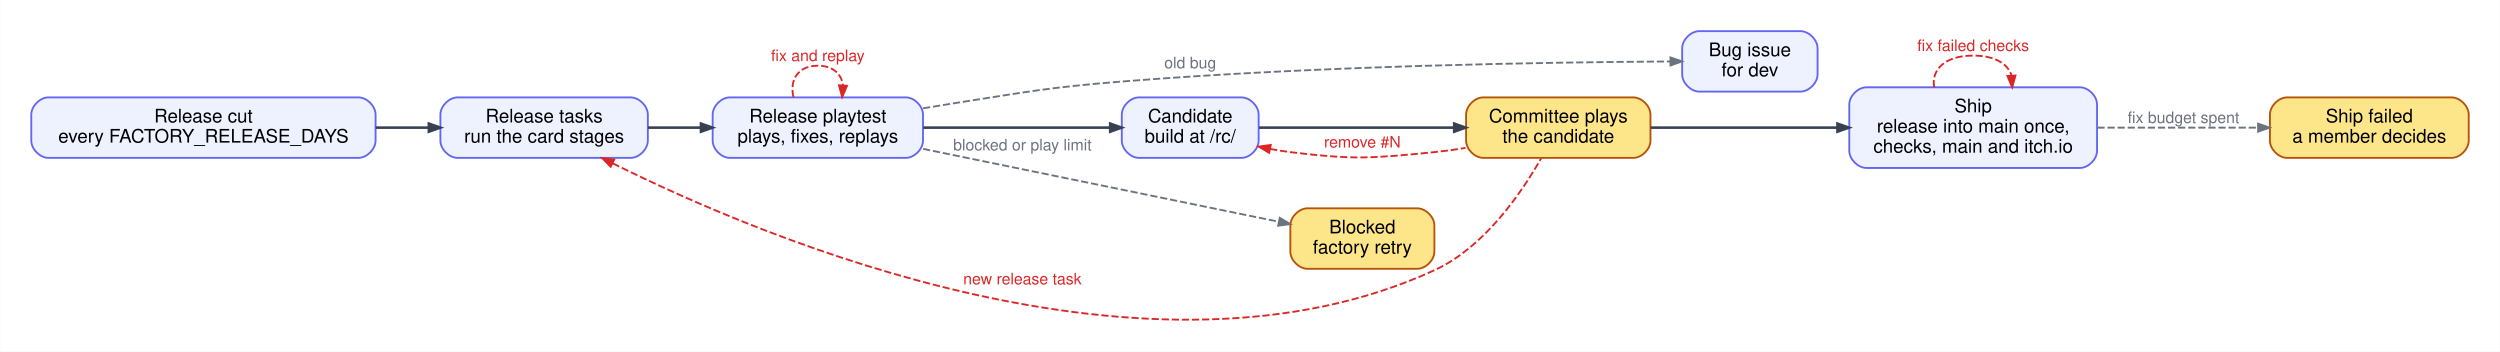
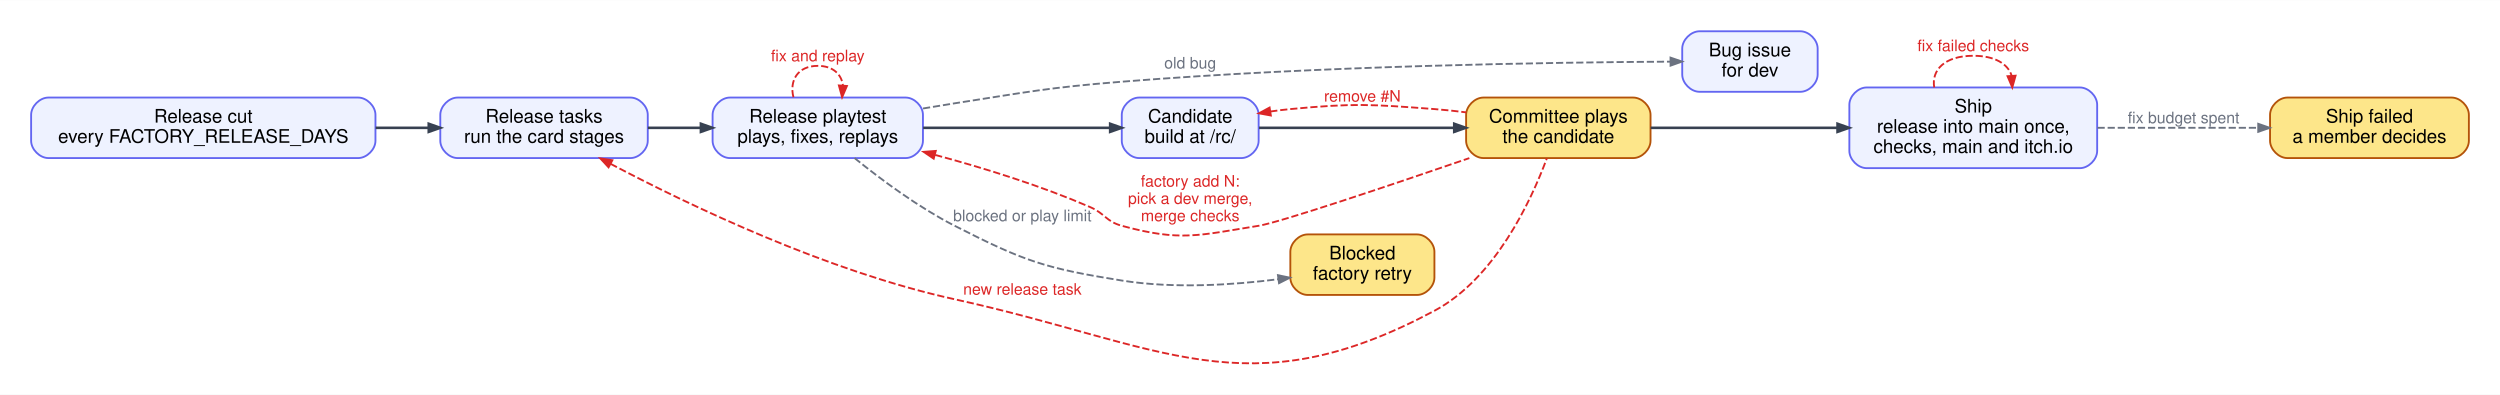
- <svg xmlns="http://www.w3.org/2000/svg" width="1735pt" height="244pt" viewBox="0.00 0.00 1735.20 244.06">
-   <g id="graph0" class="graph" transform="scale(1 1) rotate(0) translate(21.6 222.46)">
-     <polygon fill="white" stroke="transparent" points="-21.6,21.6 -21.6,-222.46 1713.6,-222.46 1713.6,21.6 -21.6,21.6" />
+ <svg xmlns="http://www.w3.org/2000/svg" width="1735pt" height="274pt" viewBox="0.00 0.00 1735.20 273.81">
+   <g id="graph0" class="graph" transform="scale(1 1) rotate(0) translate(21.6 252.21)">
+     <polygon fill="white" stroke="transparent" points="-21.6,21.6 -21.6,-252.21 1713.6,-252.21 1713.6,21.6 -21.6,21.6" />
    <g id="node1" class="node">
-       <path fill="#eef2ff" stroke="#6366f1" stroke-width="1.3" d="M227,-154.86C227,-154.86 12,-154.86 12,-154.86 6,-154.86 0,-148.86 0,-142.86 0,-142.86 0,-124.86 0,-124.86 0,-118.86 6,-112.86 12,-112.86 12,-112.86 227,-112.86 227,-112.86 233,-112.86 239,-118.86 239,-124.86 239,-124.86 239,-142.86 239,-142.86 239,-148.86 233,-154.86 227,-154.86" />
-       <text text-anchor="middle" x="119.5" y="-137.46" font-family="Helvetica,sans-Serif" font-size="13.00">Release cut</text>
-       <text text-anchor="middle" x="119.5" y="-123.46" font-family="Helvetica,sans-Serif" font-size="13.00">every FACTORY_RELEASE_DAYS</text>
+       <path fill="#eef2ff" stroke="#6366f1" stroke-width="1.3" d="M227,-184.61C227,-184.61 12,-184.61 12,-184.61 6,-184.61 0,-178.61 0,-172.61 0,-172.61 0,-154.61 0,-154.61 0,-148.61 6,-142.61 12,-142.61 12,-142.61 227,-142.61 227,-142.61 233,-142.61 239,-148.61 239,-154.61 239,-154.61 239,-172.61 239,-172.61 239,-178.61 233,-184.61 227,-184.61" />
+       <text text-anchor="middle" x="119.5" y="-167.21" font-family="Helvetica,sans-Serif" font-size="13.00">Release cut</text>
+       <text text-anchor="middle" x="119.5" y="-153.21" font-family="Helvetica,sans-Serif" font-size="13.00">every FACTORY_RELEASE_DAYS</text>
    </g>
    <g id="node2" class="node">
-       <path fill="#eef2ff" stroke="#6366f1" stroke-width="1.3" d="M416,-154.86C416,-154.86 296,-154.86 296,-154.86 290,-154.86 284,-148.86 284,-142.86 284,-142.86 284,-124.86 284,-124.86 284,-118.86 290,-112.86 296,-112.86 296,-112.86 416,-112.86 416,-112.86 422,-112.86 428,-118.86 428,-124.86 428,-124.86 428,-142.86 428,-142.86 428,-148.86 422,-154.86 416,-154.86" />
-       <text text-anchor="middle" x="356" y="-137.46" font-family="Helvetica,sans-Serif" font-size="13.00">Release tasks</text>
-       <text text-anchor="middle" x="356" y="-123.46" font-family="Helvetica,sans-Serif" font-size="13.00">run the card stages</text>
+       <path fill="#eef2ff" stroke="#6366f1" stroke-width="1.3" d="M416,-184.61C416,-184.61 296,-184.61 296,-184.61 290,-184.61 284,-178.61 284,-172.61 284,-172.61 284,-154.61 284,-154.61 284,-148.61 290,-142.61 296,-142.61 296,-142.61 416,-142.61 416,-142.61 422,-142.61 428,-148.61 428,-154.61 428,-154.61 428,-172.61 428,-172.61 428,-178.61 422,-184.61 416,-184.61" />
+       <text text-anchor="middle" x="356" y="-167.21" font-family="Helvetica,sans-Serif" font-size="13.00">Release tasks</text>
+       <text text-anchor="middle" x="356" y="-153.21" font-family="Helvetica,sans-Serif" font-size="13.00">run the card stages</text>
    </g>
    <g id="edge1" class="edge">
-       <path fill="none" stroke="#374151" stroke-width="1.8" d="M239.12,-133.86C251.58,-133.86 264.02,-133.86 275.88,-133.86" />
-       <polygon fill="#374151" stroke="#374151" stroke-width="1.8" points="275.99,-136.66 283.99,-133.86 275.99,-131.06 275.99,-136.66" />
+       <path fill="none" stroke="#374151" stroke-width="1.8" d="M239.12,-163.61C251.58,-163.61 264.02,-163.61 275.88,-163.61" />
+       <polygon fill="#374151" stroke="#374151" stroke-width="1.8" points="275.99,-166.41 283.99,-163.61 275.99,-160.81 275.99,-166.41" />
    </g>
    <g id="node3" class="node">
-       <path fill="#eef2ff" stroke="#6366f1" stroke-width="1.3" d="M607,-154.86C607,-154.86 485,-154.86 485,-154.86 479,-154.86 473,-148.86 473,-142.86 473,-142.86 473,-124.86 473,-124.86 473,-118.86 479,-112.86 485,-112.86 485,-112.86 607,-112.86 607,-112.86 613,-112.86 619,-118.86 619,-124.86 619,-124.86 619,-142.86 619,-142.86 619,-148.86 613,-154.86 607,-154.86" />
-       <text text-anchor="middle" x="546" y="-137.46" font-family="Helvetica,sans-Serif" font-size="13.00">Release playtest</text>
-       <text text-anchor="middle" x="546" y="-123.46" font-family="Helvetica,sans-Serif" font-size="13.00">plays, fixes, replays</text>
+       <path fill="#eef2ff" stroke="#6366f1" stroke-width="1.3" d="M607,-184.61C607,-184.61 485,-184.61 485,-184.61 479,-184.61 473,-178.61 473,-172.61 473,-172.61 473,-154.61 473,-154.61 473,-148.61 479,-142.61 485,-142.61 485,-142.61 607,-142.61 607,-142.61 613,-142.61 619,-148.61 619,-154.61 619,-154.61 619,-172.61 619,-172.61 619,-178.61 613,-184.61 607,-184.61" />
+       <text text-anchor="middle" x="546" y="-167.21" font-family="Helvetica,sans-Serif" font-size="13.00">Release playtest</text>
+       <text text-anchor="middle" x="546" y="-153.21" font-family="Helvetica,sans-Serif" font-size="13.00">plays, fixes, replays</text>
    </g>
    <g id="edge2" class="edge">
-       <path fill="none" stroke="#374151" stroke-width="1.8" d="M428.07,-133.86C439.99,-133.86 452.42,-133.86 464.55,-133.86" />
-       <polygon fill="#374151" stroke="#374151" stroke-width="1.8" points="464.89,-136.66 472.89,-133.86 464.89,-131.06 464.89,-136.66" />
+       <path fill="none" stroke="#374151" stroke-width="1.8" d="M428.07,-163.61C439.99,-163.61 452.42,-163.61 464.55,-163.61" />
+       <polygon fill="#374151" stroke="#374151" stroke-width="1.8" points="464.89,-166.41 472.89,-163.61 464.89,-160.81 464.89,-166.41" />
    </g>
    <g id="node5" class="node">
-       <path fill="#fde68a" stroke="#b45309" stroke-width="1.3" d="M1112,-154.86C1112,-154.86 1008,-154.86 1008,-154.86 1002,-154.86 996,-148.86 996,-142.86 996,-142.86 996,-124.86 996,-124.86 996,-118.86 1002,-112.86 1008,-112.86 1008,-112.86 1112,-112.86 1112,-112.86 1118,-112.86 1124,-118.86 1124,-124.86 1124,-124.86 1124,-142.86 1124,-142.86 1124,-148.86 1118,-154.86 1112,-154.86" />
-       <text text-anchor="middle" x="1060" y="-137.46" font-family="Helvetica,sans-Serif" font-size="13.00">Committee plays</text>
-       <text text-anchor="middle" x="1060" y="-123.46" font-family="Helvetica,sans-Serif" font-size="13.00">the candidate</text>
+       <path fill="#fde68a" stroke="#b45309" stroke-width="1.3" d="M1112,-184.61C1112,-184.61 1008,-184.61 1008,-184.61 1002,-184.61 996,-178.61 996,-172.61 996,-172.61 996,-154.61 996,-154.61 996,-148.61 1002,-142.61 1008,-142.61 1008,-142.61 1112,-142.61 1112,-142.61 1118,-142.61 1124,-148.61 1124,-154.61 1124,-154.61 1124,-172.61 1124,-172.61 1124,-178.61 1118,-184.61 1112,-184.61" />
+       <text text-anchor="middle" x="1060" y="-167.21" font-family="Helvetica,sans-Serif" font-size="13.00">Committee plays</text>
+       <text text-anchor="middle" x="1060" y="-153.21" font-family="Helvetica,sans-Serif" font-size="13.00">the candidate</text>
    </g>
    <g id="edge6" class="edge">
-       <path fill="none" stroke="#dc2626" stroke-width="1.3" stroke-dasharray="5,2" d="M403.65,-109.07C509.99,-56.15 776.4,55.92 974,-34.86 1008.58,-50.75 1034.38,-88.42 1048.03,-112.44" />
-       <polygon fill="#dc2626" stroke="#dc2626" stroke-width="1.3" points="402.17,-106.68 396.27,-112.77 404.68,-111.68 402.17,-106.68" />
-       <text text-anchor="middle" x="688" y="-25.06" font-family="Helvetica,sans-Serif" font-size="11.00" fill="#dc2626">new release task</text>
+       <path fill="none" stroke="#dc2626" stroke-width="1.3" stroke-dasharray="5,2" d="M402.15,-138.62C456.8,-109.82 552.54,-63.98 641,-44.61 785.62,-12.95 843.41,33.12 974,-36.61 1016.01,-59.05 1040.9,-112.46 1052.02,-142.38" />
+       <polygon fill="#dc2626" stroke="#dc2626" stroke-width="1.3" points="400.79,-136.17 395.04,-142.39 403.42,-141.12 400.79,-136.17" />
+       <text text-anchor="middle" x="688" y="-47.81" font-family="Helvetica,sans-Serif" font-size="11.00" fill="#dc2626">new release task</text>
+     </g>
+     <g id="edge9" class="edge">
+       <path fill="none" stroke="#dc2626" stroke-width="1.3" stroke-dasharray="5,2" d="M529.1,-184.85C526.23,-196.24 531.86,-206.61 546,-206.61 556.6,-206.61 562.42,-200.78 563.46,-193.06" />
+       <polygon fill="#dc2626" stroke="#dc2626" stroke-width="1.3" points="566.24,-192.64 562.9,-184.85 560.65,-193.02 566.24,-192.64" />
+       <text text-anchor="middle" x="546" y="-209.81" font-family="Helvetica,sans-Serif" font-size="11.00" fill="#dc2626">fix and replay</text>
+     </g>
+     <g id="node4" class="node">
+       <path fill="#eef2ff" stroke="#6366f1" stroke-width="1.3" d="M840,-184.61C840,-184.61 769,-184.61 769,-184.61 763,-184.61 757,-178.61 757,-172.61 757,-172.61 757,-154.61 757,-154.61 757,-148.61 763,-142.61 769,-142.61 769,-142.61 840,-142.61 840,-142.61 846,-142.61 852,-148.61 852,-154.61 852,-154.61 852,-172.61 852,-172.61 852,-178.61 846,-184.61 840,-184.61" />
+       <text text-anchor="middle" x="804.5" y="-167.21" font-family="Helvetica,sans-Serif" font-size="13.00">Candidate</text>
+       <text text-anchor="middle" x="804.5" y="-153.21" font-family="Helvetica,sans-Serif" font-size="13.00">build at /rc/</text>
+     </g>
+     <g id="edge3" class="edge">
+       <path fill="none" stroke="#374151" stroke-width="1.8" d="M619.13,-163.61C660.18,-163.61 710.79,-163.61 748.59,-163.61" />
+       <polygon fill="#374151" stroke="#374151" stroke-width="1.8" points="748.94,-166.41 756.94,-163.61 748.94,-160.81 748.94,-166.41" />
    </g>
    <g id="edge8" class="edge">
-       <path fill="none" stroke="#dc2626" stroke-width="1.3" stroke-dasharray="5,2" d="M529.1,-155.1C526.23,-166.49 531.86,-176.86 546,-176.86 556.6,-176.86 562.42,-171.03 563.46,-163.31" />
-       <polygon fill="#dc2626" stroke="#dc2626" stroke-width="1.3" points="566.24,-162.89 562.9,-155.1 560.65,-163.27 566.24,-162.89" />
-       <text text-anchor="middle" x="546" y="-180.06" font-family="Helvetica,sans-Serif" font-size="11.00" fill="#dc2626">fix and replay</text>
-     </g>
-     <g id="node4" class="node">
-       <path fill="#eef2ff" stroke="#6366f1" stroke-width="1.3" d="M840,-154.86C840,-154.86 769,-154.86 769,-154.86 763,-154.86 757,-148.86 757,-142.86 757,-142.86 757,-124.86 757,-124.86 757,-118.86 763,-112.86 769,-112.86 769,-112.86 840,-112.86 840,-112.86 846,-112.86 852,-118.86 852,-124.86 852,-124.86 852,-142.86 852,-142.86 852,-148.86 846,-154.86 840,-154.86" />
-       <text text-anchor="middle" x="804.5" y="-137.46" font-family="Helvetica,sans-Serif" font-size="13.00">Candidate</text>
-       <text text-anchor="middle" x="804.5" y="-123.46" font-family="Helvetica,sans-Serif" font-size="13.00">build at /rc/</text>
-     </g>
-     <g id="edge3" class="edge">
-       <path fill="none" stroke="#374151" stroke-width="1.8" d="M619.13,-133.86C660.18,-133.86 710.79,-133.86 748.59,-133.86" />
-       <polygon fill="#374151" stroke="#374151" stroke-width="1.8" points="748.94,-136.66 756.94,-133.86 748.94,-131.06 748.94,-136.66" />
+       <path fill="none" stroke="#dc2626" stroke-width="1.3" stroke-dasharray="5,2" d="M627.48,-144.8C661.36,-135.68 700.77,-123.46 735,-108.61 745.42,-104.09 746.04,-98.61 757,-95.61 797.73,-84.48 810.31,-88.94 852,-95.61 866.8,-97.98 942.62,-123.48 998.23,-142.57" />
+       <polygon fill="#dc2626" stroke="#dc2626" stroke-width="1.3" points="626.46,-142.17 619.45,-146.93 627.9,-147.58 626.46,-142.17" />
+       <text text-anchor="middle" x="804.5" y="-122.81" font-family="Helvetica,sans-Serif" font-size="11.00" fill="#dc2626">factory add N:</text>
+       <text text-anchor="middle" x="804.5" y="-110.81" font-family="Helvetica,sans-Serif" font-size="11.00" fill="#dc2626">pick a dev merge,</text>
+       <text text-anchor="middle" x="804.5" y="-98.81" font-family="Helvetica,sans-Serif" font-size="11.00" fill="#dc2626">merge checks</text>
    </g>
    <g id="node7" class="node">
-       <path fill="#fde68a" stroke="#b45309" stroke-width="1.3" d="M962,-77.86C962,-77.86 886,-77.86 886,-77.86 880,-77.86 874,-71.86 874,-65.86 874,-65.86 874,-47.86 874,-47.86 874,-41.86 880,-35.86 886,-35.86 886,-35.86 962,-35.86 962,-35.86 968,-35.86 974,-41.86 974,-47.86 974,-47.86 974,-65.86 974,-65.86 974,-71.86 968,-77.86 962,-77.86" />
-       <text text-anchor="middle" x="924" y="-60.46" font-family="Helvetica,sans-Serif" font-size="13.00">Blocked</text>
-       <text text-anchor="middle" x="924" y="-46.46" font-family="Helvetica,sans-Serif" font-size="13.00">factory retry</text>
+       <path fill="#fde68a" stroke="#b45309" stroke-width="1.3" d="M962,-89.61C962,-89.61 886,-89.61 886,-89.61 880,-89.61 874,-83.61 874,-77.61 874,-77.61 874,-59.61 874,-59.61 874,-53.61 880,-47.61 886,-47.61 886,-47.61 962,-47.61 962,-47.61 968,-47.61 974,-53.61 974,-59.61 974,-59.61 974,-77.61 974,-77.61 974,-83.61 968,-89.61 962,-89.61" />
+       <text text-anchor="middle" x="924" y="-72.21" font-family="Helvetica,sans-Serif" font-size="13.00">Blocked</text>
+       <text text-anchor="middle" x="924" y="-58.21" font-family="Helvetica,sans-Serif" font-size="13.00">factory retry</text>
+     </g>
+     <g id="edge11" class="edge">
+       <path fill="none" stroke="#6b7280" stroke-width="1.3" stroke-dasharray="5,2" d="M571.55,-142.58C589.75,-127.83 615.7,-108.51 641,-95.61 689.33,-70.97 703.43,-66.16 757,-57.61 792.89,-51.88 833.61,-54.44 865.73,-58.53" />
+       <polygon fill="#6b7280" stroke="#6b7280" stroke-width="1.3" points="865.4,-61.31 873.71,-59.6 866.15,-55.76 865.4,-61.31" />
+       <text text-anchor="middle" x="688" y="-98.81" font-family="Helvetica,sans-Serif" font-size="11.00" fill="#6b7280">blocked or play limit</text>
+     </g>
+     <g id="node8" class="node">
+       <path fill="#eef2ff" stroke="#6366f1" stroke-width="1.3" d="M1228,-230.61C1228,-230.61 1158,-230.61 1158,-230.61 1152,-230.61 1146,-224.61 1146,-218.61 1146,-218.61 1146,-200.61 1146,-200.61 1146,-194.61 1152,-188.61 1158,-188.61 1158,-188.61 1228,-188.61 1228,-188.61 1234,-188.61 1240,-194.61 1240,-200.61 1240,-200.61 1240,-218.61 1240,-218.61 1240,-224.61 1234,-230.61 1228,-230.61" />
+       <text text-anchor="middle" x="1193" y="-213.21" font-family="Helvetica,sans-Serif" font-size="13.00">Bug issue</text>
+       <text text-anchor="middle" x="1193" y="-199.21" font-family="Helvetica,sans-Serif" font-size="13.00">for dev</text>
+     </g>
+     <g id="edge12" class="edge">
+       <path fill="none" stroke="#6b7280" stroke-width="1.3" stroke-dasharray="5,2" d="M619.04,-177.02C626.45,-178.29 633.87,-179.51 641,-180.61 692.37,-188.57 705.18,-191.44 757,-195.61 893.71,-206.63 1055.25,-209.06 1137.67,-209.54" />
+       <polygon fill="#6b7280" stroke="#6b7280" stroke-width="1.3" points="1137.87,-212.34 1145.88,-209.59 1137.9,-206.75 1137.87,-212.34" />
+       <text text-anchor="middle" x="804.5" y="-204.81" font-family="Helvetica,sans-Serif" font-size="11.00" fill="#6b7280">old bug</text>
+     </g>
+     <g id="edge4" class="edge">
+       <path fill="none" stroke="#374151" stroke-width="1.8" d="M852.29,-163.61C890.19,-163.61 944.21,-163.61 987.53,-163.61" />
+       <polygon fill="#374151" stroke="#374151" stroke-width="1.8" points="987.76,-166.41 995.76,-163.61 987.76,-160.81 987.76,-166.41" />
+     </g>
+     <g id="edge7" class="edge">
+       <path fill="none" stroke="#dc2626" stroke-width="1.3" stroke-dasharray="5,2" d="M860.03,-174.91C864.74,-175.6 869.44,-176.18 874,-176.61 918.25,-180.77 929.68,-179.98 974,-176.61 981.15,-176.07 988.6,-175.27 995.99,-174.34" />
+       <polygon fill="#dc2626" stroke="#dc2626" stroke-width="1.3" points="860.47,-172.15 852.13,-173.67 859.6,-177.68 860.47,-172.15" />
+       <text text-anchor="middle" x="924" y="-181.81" font-family="Helvetica,sans-Serif" font-size="11.00" fill="#dc2626">remove #N</text>
+     </g>
+     <g id="node6" class="node">
+       <path fill="#eef2ff" stroke="#6366f1" stroke-width="1.3" d="M1422,-191.61C1422,-191.61 1274,-191.61 1274,-191.61 1268,-191.61 1262,-185.61 1262,-179.61 1262,-179.61 1262,-147.61 1262,-147.61 1262,-141.61 1268,-135.61 1274,-135.61 1274,-135.61 1422,-135.61 1422,-135.61 1428,-135.61 1434,-141.61 1434,-147.61 1434,-147.61 1434,-179.61 1434,-179.61 1434,-185.61 1428,-191.61 1422,-191.61" />
+       <text text-anchor="middle" x="1348" y="-174.21" font-family="Helvetica,sans-Serif" font-size="13.00">Ship</text>
+       <text text-anchor="middle" x="1348" y="-160.21" font-family="Helvetica,sans-Serif" font-size="13.00">release into main once,</text>
+       <text text-anchor="middle" x="1348" y="-146.21" font-family="Helvetica,sans-Serif" font-size="13.00">checks, main and itch.io</text>
+     </g>
+     <g id="edge5" class="edge">
+       <path fill="none" stroke="#374151" stroke-width="1.8" d="M1124.12,-163.61C1162.13,-163.61 1211.24,-163.61 1253.68,-163.61" />
+       <polygon fill="#374151" stroke="#374151" stroke-width="1.8" points="1253.8,-166.41 1261.8,-163.61 1253.8,-160.81 1253.8,-166.41" />
    </g>
    <g id="edge10" class="edge">
-       <path fill="none" stroke="#6b7280" stroke-width="1.3" stroke-dasharray="5,2" d="M619.05,-119.11C690.97,-104.38 800.04,-82.04 866.1,-68.51" />
-       <polygon fill="#6b7280" stroke="#6b7280" stroke-width="1.3" points="866.66,-71.26 873.94,-66.91 865.54,-65.77 866.66,-71.26" />
-       <text text-anchor="middle" x="688" y="-118.06" font-family="Helvetica,sans-Serif" font-size="11.00" fill="#6b7280">blocked or play limit</text>
-     </g>
-     <g id="node8" class="node">
-       <path fill="#eef2ff" stroke="#6366f1" stroke-width="1.3" d="M1228,-200.86C1228,-200.86 1158,-200.86 1158,-200.86 1152,-200.86 1146,-194.86 1146,-188.86 1146,-188.86 1146,-170.86 1146,-170.86 1146,-164.86 1152,-158.86 1158,-158.86 1158,-158.86 1228,-158.86 1228,-158.86 1234,-158.86 1240,-164.86 1240,-170.86 1240,-170.86 1240,-188.86 1240,-188.86 1240,-194.86 1234,-200.86 1228,-200.86" />
-       <text text-anchor="middle" x="1193" y="-183.46" font-family="Helvetica,sans-Serif" font-size="13.00">Bug issue</text>
-       <text text-anchor="middle" x="1193" y="-169.46" font-family="Helvetica,sans-Serif" font-size="13.00">for dev</text>
-     </g>
-     <g id="edge11" class="edge">
-       <path fill="none" stroke="#6b7280" stroke-width="1.3" stroke-dasharray="5,2" d="M619.04,-147.27C626.45,-148.54 633.87,-149.76 641,-150.86 692.37,-158.82 705.18,-161.69 757,-165.86 893.71,-176.88 1055.25,-179.31 1137.67,-179.79" />
-       <polygon fill="#6b7280" stroke="#6b7280" stroke-width="1.3" points="1137.87,-182.59 1145.88,-179.84 1137.9,-176.99 1137.87,-182.59" />
-       <text text-anchor="middle" x="804.5" y="-175.06" font-family="Helvetica,sans-Serif" font-size="11.00" fill="#6b7280">old bug</text>
-     </g>
-     <g id="edge4" class="edge">
-       <path fill="none" stroke="#374151" stroke-width="1.8" d="M852.29,-133.86C890.19,-133.86 944.21,-133.86 987.53,-133.86" />
-       <polygon fill="#374151" stroke="#374151" stroke-width="1.8" points="987.76,-136.66 995.76,-133.86 987.76,-131.06 987.76,-136.66" />
-     </g>
-     <g id="edge7" class="edge">
-       <path fill="none" stroke="#dc2626" stroke-width="1.3" stroke-dasharray="5,2" d="M859.94,-119.09C864.67,-118.19 869.4,-117.42 874,-116.86 918.12,-111.47 929.77,-112.48 974,-116.86 981.04,-117.56 988.36,-118.57 995.62,-119.76" />
-       <polygon fill="#dc2626" stroke="#dc2626" stroke-width="1.3" points="859.29,-116.37 852.01,-120.71 860.41,-121.85 859.29,-116.37" />
-       <text text-anchor="middle" x="924" y="-120.06" font-family="Helvetica,sans-Serif" font-size="11.00" fill="#dc2626">remove #N</text>
-     </g>
-     <g id="node6" class="node">
-       <path fill="#eef2ff" stroke="#6366f1" stroke-width="1.3" d="M1422,-161.86C1422,-161.86 1274,-161.86 1274,-161.86 1268,-161.86 1262,-155.86 1262,-149.86 1262,-149.86 1262,-117.86 1262,-117.86 1262,-111.86 1268,-105.86 1274,-105.86 1274,-105.86 1422,-105.86 1422,-105.86 1428,-105.86 1434,-111.86 1434,-117.86 1434,-117.86 1434,-149.86 1434,-149.86 1434,-155.86 1428,-161.86 1422,-161.86" />
-       <text text-anchor="middle" x="1348" y="-144.46" font-family="Helvetica,sans-Serif" font-size="13.00">Ship</text>
-       <text text-anchor="middle" x="1348" y="-130.46" font-family="Helvetica,sans-Serif" font-size="13.00">release into main once,</text>
-       <text text-anchor="middle" x="1348" y="-116.46" font-family="Helvetica,sans-Serif" font-size="13.00">checks, main and itch.io</text>
-     </g>
-     <g id="edge5" class="edge">
-       <path fill="none" stroke="#374151" stroke-width="1.8" d="M1124.12,-133.86C1162.13,-133.86 1211.24,-133.86 1253.68,-133.86" />
-       <polygon fill="#374151" stroke="#374151" stroke-width="1.8" points="1253.8,-136.66 1261.8,-133.86 1253.8,-131.06 1253.8,-136.66" />
-     </g>
-     <g id="edge9" class="edge">
-       <path fill="none" stroke="#dc2626" stroke-width="1.3" stroke-dasharray="5,2" d="M1320.91,-161.88C1318.87,-173.75 1327.9,-183.86 1348,-183.86 1363.08,-183.86 1371.93,-178.17 1374.55,-170.32" />
-       <polygon fill="#dc2626" stroke="#dc2626" stroke-width="1.3" points="1377.37,-170.04 1375.09,-161.88 1371.78,-169.68 1377.37,-170.04" />
-       <text text-anchor="middle" x="1348" y="-187.06" font-family="Helvetica,sans-Serif" font-size="11.00" fill="#dc2626">fix failed checks</text>
+       <path fill="none" stroke="#dc2626" stroke-width="1.3" stroke-dasharray="5,2" d="M1320.91,-191.63C1318.87,-203.5 1327.9,-213.61 1348,-213.61 1363.08,-213.61 1371.93,-207.92 1374.55,-200.07" />
+       <polygon fill="#dc2626" stroke="#dc2626" stroke-width="1.3" points="1377.37,-199.79 1375.09,-191.63 1371.78,-199.43 1377.37,-199.79" />
+       <text text-anchor="middle" x="1348" y="-216.81" font-family="Helvetica,sans-Serif" font-size="11.00" fill="#dc2626">fix failed checks</text>
    </g>
    <g id="node9" class="node">
-       <path fill="#fde68a" stroke="#b45309" stroke-width="1.3" d="M1680,-154.86C1680,-154.86 1566,-154.86 1566,-154.86 1560,-154.86 1554,-148.86 1554,-142.86 1554,-142.86 1554,-124.86 1554,-124.86 1554,-118.86 1560,-112.86 1566,-112.86 1566,-112.86 1680,-112.86 1680,-112.86 1686,-112.86 1692,-118.86 1692,-124.86 1692,-124.86 1692,-142.86 1692,-142.86 1692,-148.86 1686,-154.86 1680,-154.86" />
-       <text text-anchor="middle" x="1623" y="-137.46" font-family="Helvetica,sans-Serif" font-size="13.00">Ship failed</text>
-       <text text-anchor="middle" x="1623" y="-123.46" font-family="Helvetica,sans-Serif" font-size="13.00">a member decides</text>
+       <path fill="#fde68a" stroke="#b45309" stroke-width="1.3" d="M1680,-184.61C1680,-184.61 1566,-184.61 1566,-184.61 1560,-184.61 1554,-178.61 1554,-172.61 1554,-172.61 1554,-154.61 1554,-154.61 1554,-148.61 1560,-142.61 1566,-142.61 1566,-142.61 1680,-142.61 1680,-142.61 1686,-142.61 1692,-148.61 1692,-154.61 1692,-154.61 1692,-172.61 1692,-172.61 1692,-178.61 1686,-184.61 1680,-184.61" />
+       <text text-anchor="middle" x="1623" y="-167.21" font-family="Helvetica,sans-Serif" font-size="13.00">Ship failed</text>
+       <text text-anchor="middle" x="1623" y="-153.21" font-family="Helvetica,sans-Serif" font-size="13.00">a member decides</text>
    </g>
-     <g id="edge12" class="edge">
-       <path fill="none" stroke="#6b7280" stroke-width="1.3" stroke-dasharray="5,2" d="M1434.26,-133.86C1469.89,-133.86 1510.96,-133.86 1545.6,-133.86" />
-       <polygon fill="#6b7280" stroke="#6b7280" stroke-width="1.3" points="1545.79,-136.66 1553.79,-133.86 1545.79,-131.06 1545.79,-136.66" />
-       <text text-anchor="middle" x="1494" y="-137.06" font-family="Helvetica,sans-Serif" font-size="11.00" fill="#6b7280">fix budget spent</text>
+     <g id="edge13" class="edge">
+       <path fill="none" stroke="#6b7280" stroke-width="1.3" stroke-dasharray="5,2" d="M1434.26,-163.61C1469.89,-163.61 1510.96,-163.61 1545.6,-163.61" />
+       <polygon fill="#6b7280" stroke="#6b7280" stroke-width="1.3" points="1545.79,-166.41 1553.79,-163.61 1545.79,-160.81 1545.79,-166.41" />
+       <text text-anchor="middle" x="1494" y="-166.81" font-family="Helvetica,sans-Serif" font-size="11.00" fill="#6b7280">fix budget spent</text>
    </g>
  </g>
</svg>
